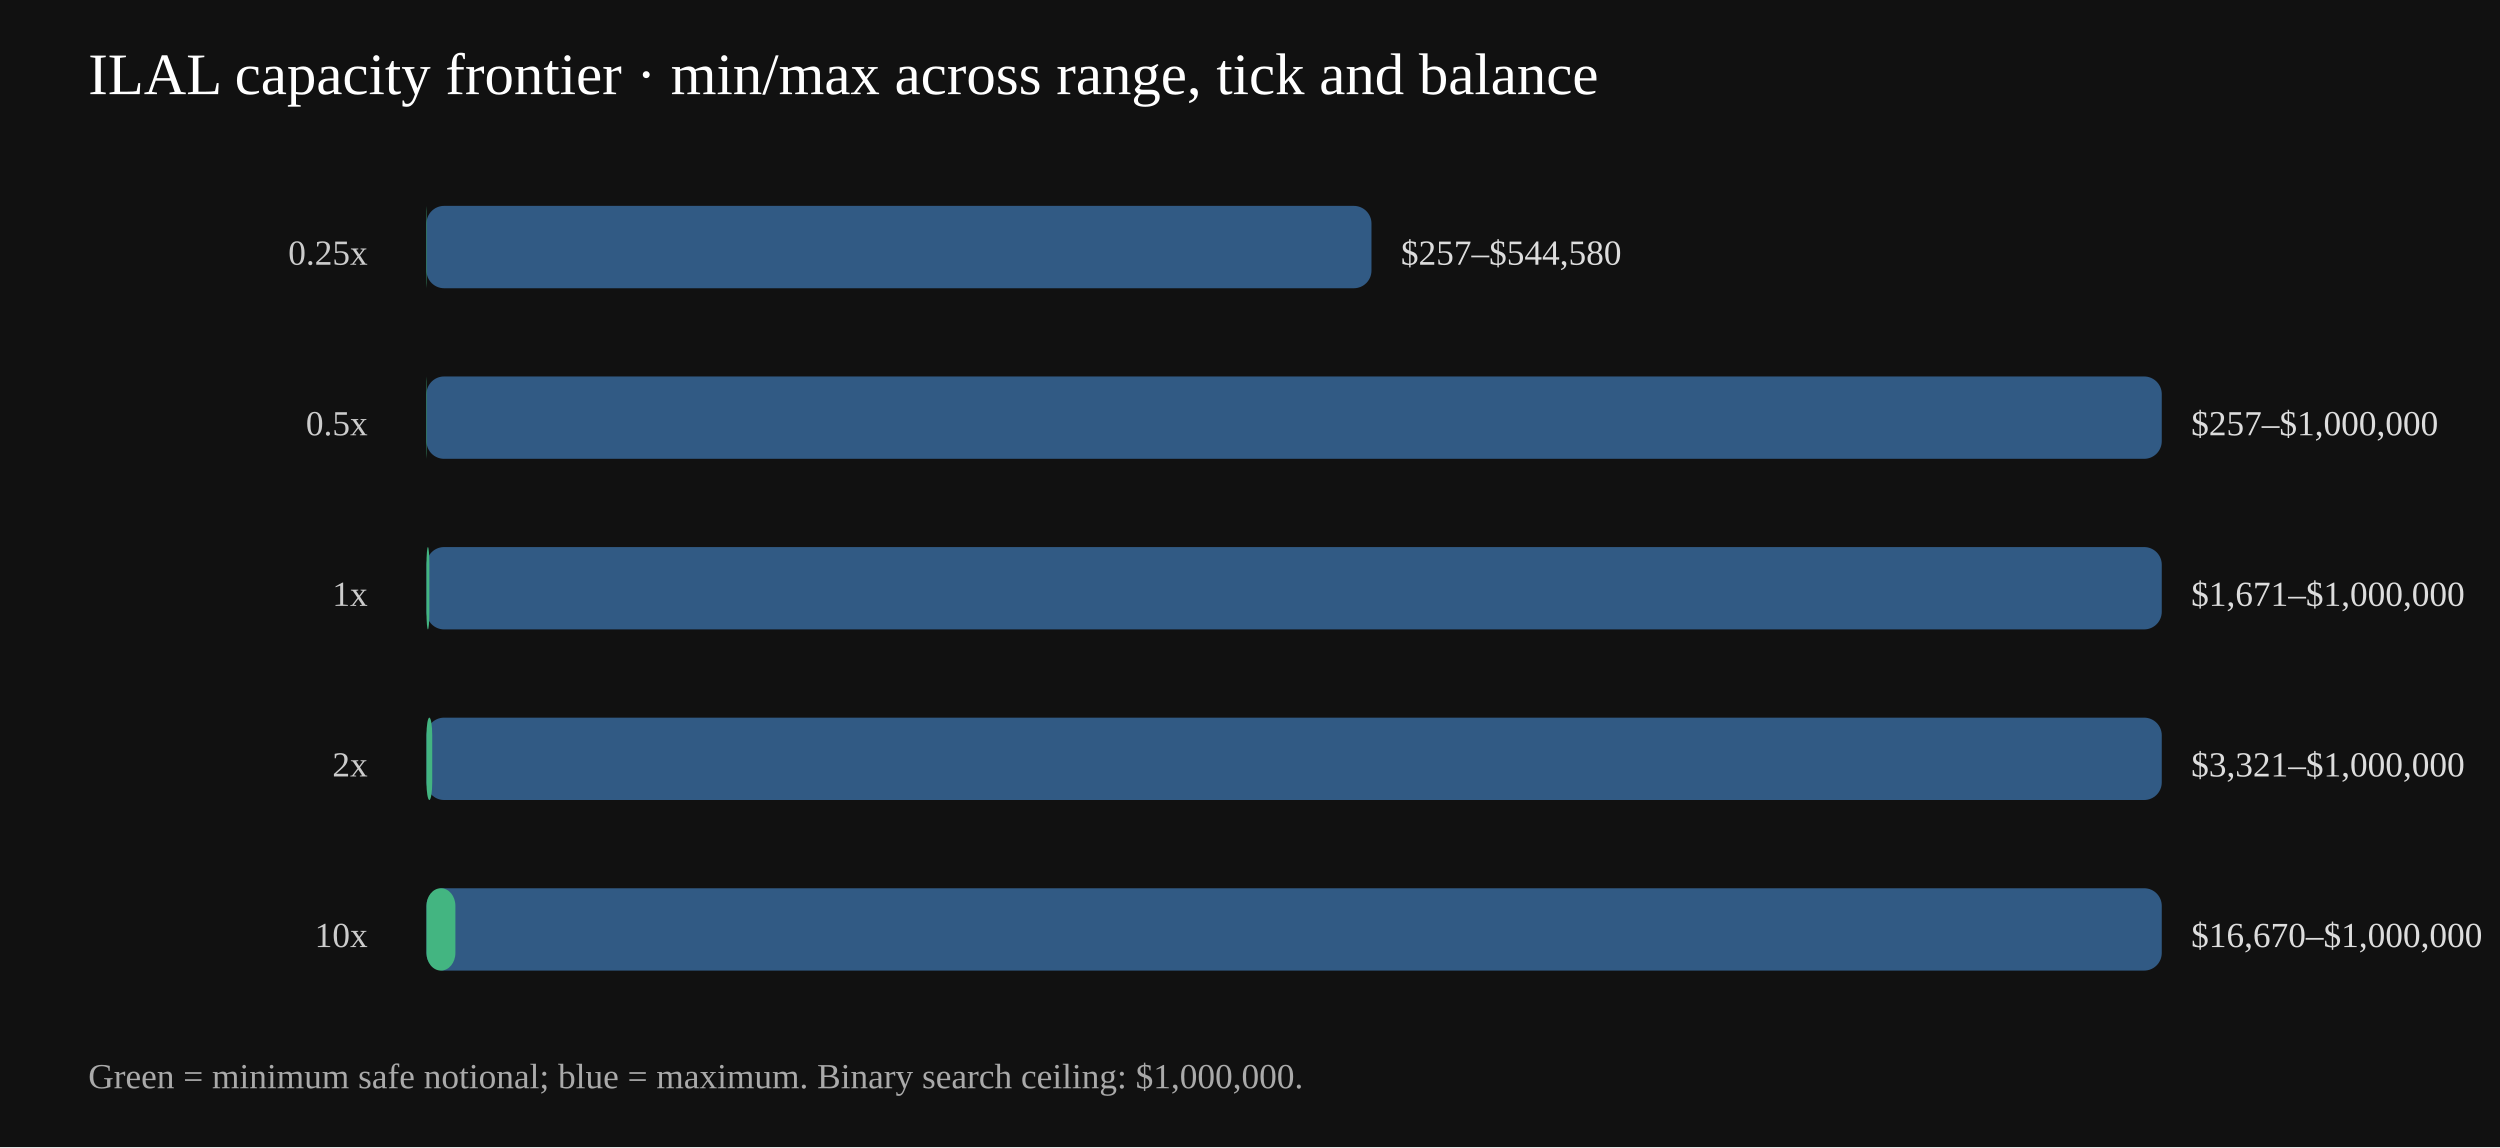
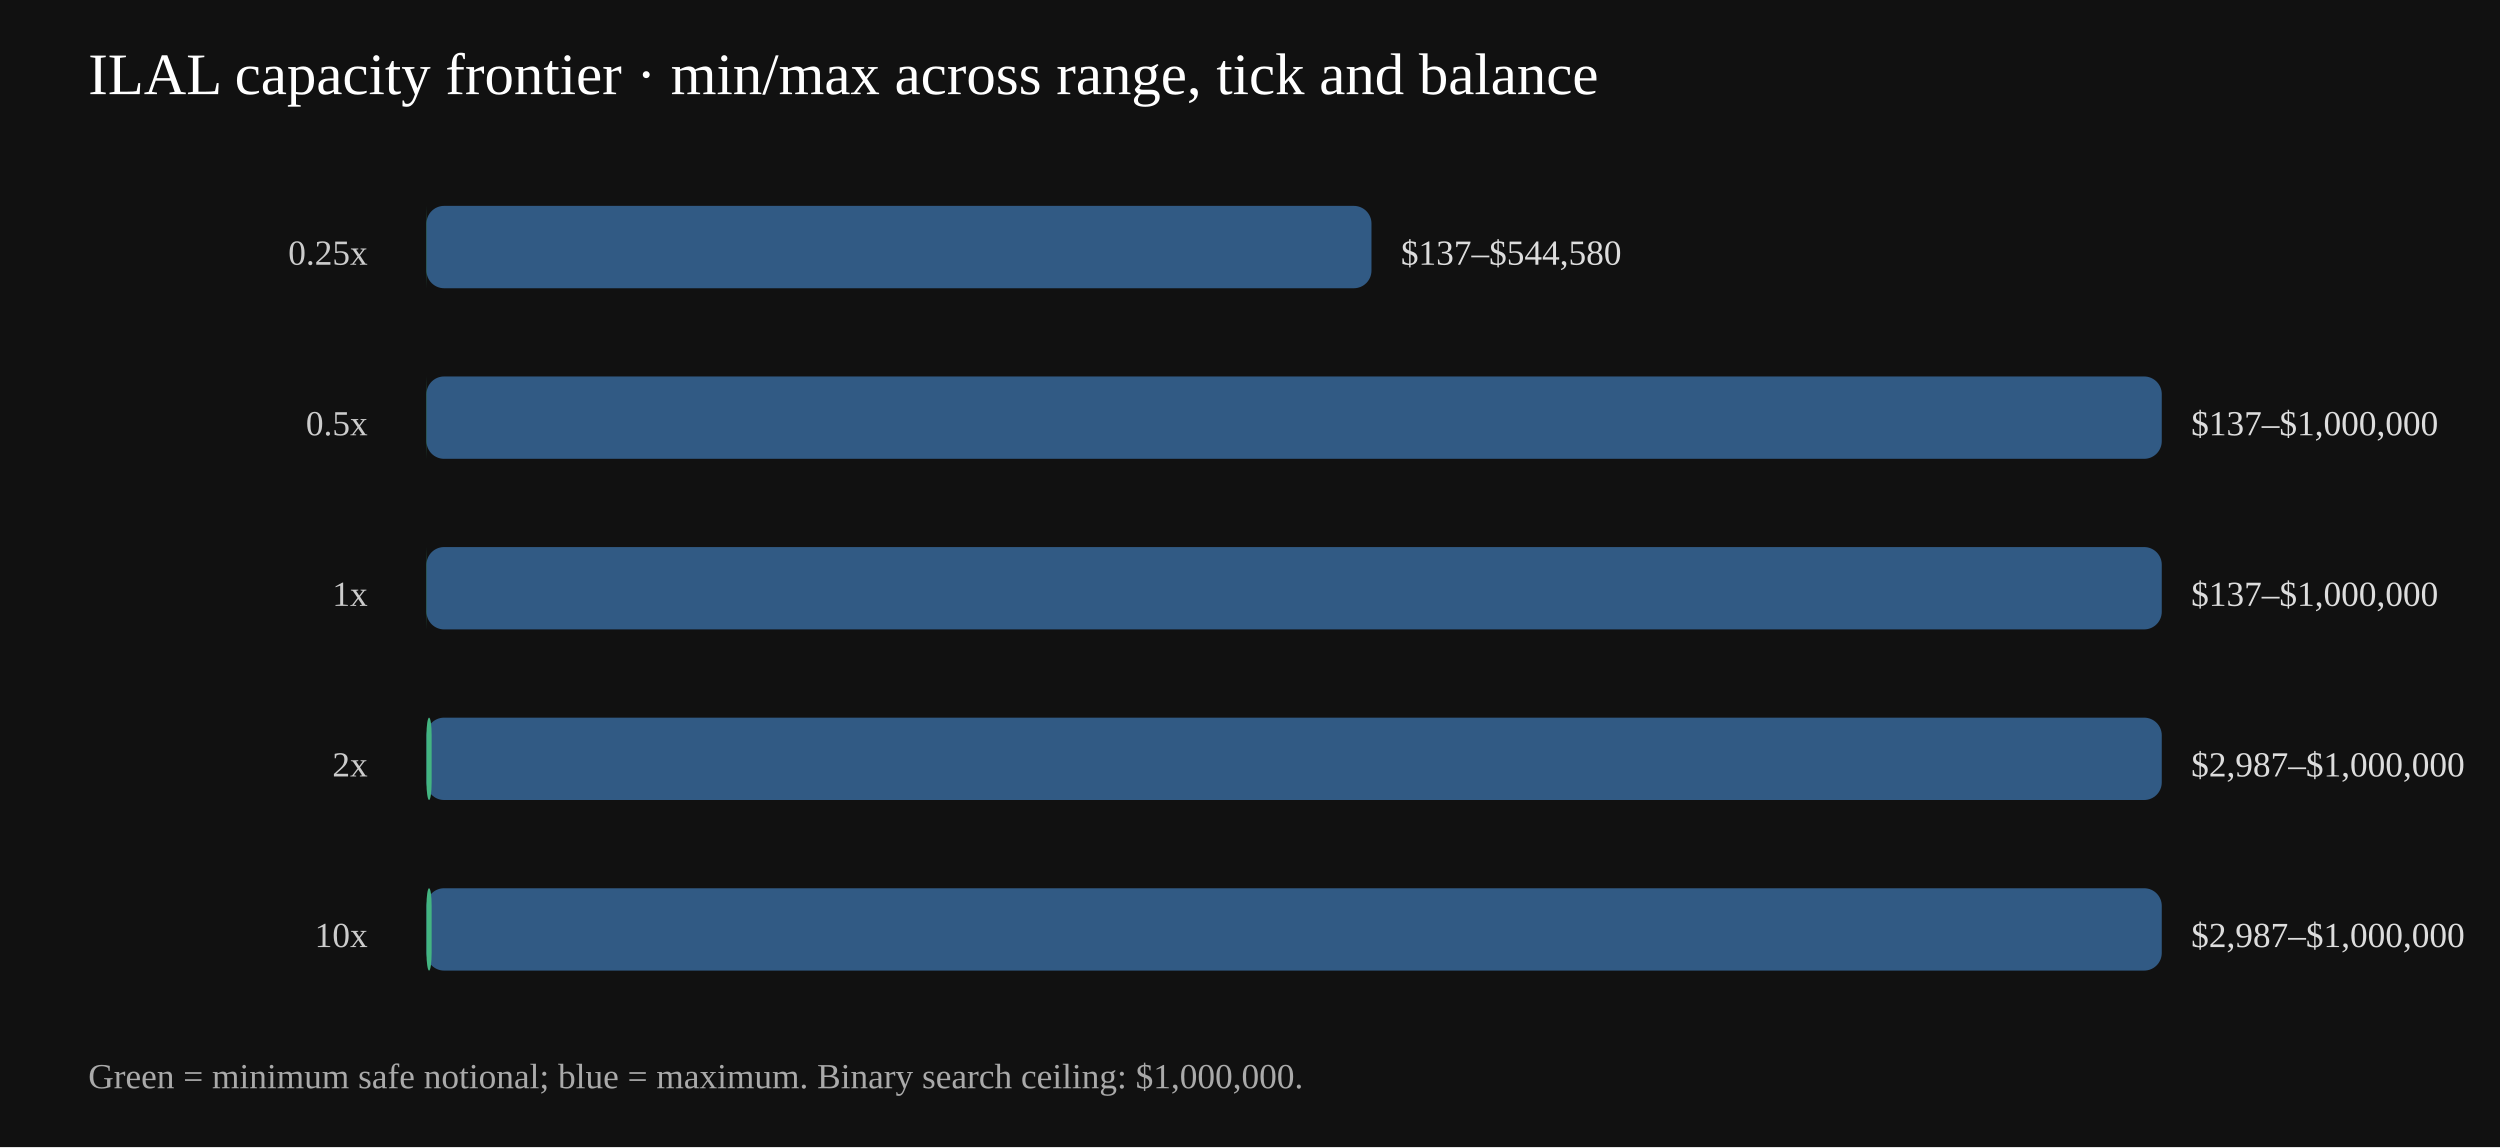
<svg xmlns="http://www.w3.org/2000/svg" width="850" height="390" viewBox="0 0 850 390">
  <rect width="850" height="390" fill="#111" />
  <text x="30" y="32" fill="white" font-size="20">ILAL capacity frontier · min/max across range, tick and balance</text>
  <text x="125" y="90" text-anchor="end" fill="#ccc">0.25x</text>
  <rect x="145" y="70" width="321.302" height="28" rx="6" fill="#315a84" />
-   <rect x="145" y="70" width="0.152" height="28" rx="6" fill="#43b581" />
-   <text x="476.302" y="90" fill="#ddd" font-size="12">$257–$544,580</text>
+   <rect x="145" y="70" width="0.081" height="28" rx="6" fill="#43b581" />
+   <text x="476.302" y="90" fill="#ddd" font-size="12">$137–$544,580</text>
  <text x="125" y="148" text-anchor="end" fill="#ccc">0.5x</text>
  <rect x="145" y="128" width="590" height="28" rx="6" fill="#315a84" />
-   <rect x="145" y="128" width="0.152" height="28" rx="6" fill="#43b581" />
-   <text x="745" y="148" fill="#ddd" font-size="12">$257–$1,000,000</text>
+   <rect x="145" y="128" width="0.081" height="28" rx="6" fill="#43b581" />
+   <text x="745" y="148" fill="#ddd" font-size="12">$137–$1,000,000</text>
  <text x="125" y="206" text-anchor="end" fill="#ccc">1x</text>
  <rect x="145" y="186" width="590" height="28" rx="6" fill="#315a84" />
-   <rect x="145" y="186" width="0.986" height="28" rx="6" fill="#43b581" />
-   <text x="745" y="206" fill="#ddd" font-size="12">$1,671–$1,000,000</text>
+   <rect x="145" y="186" width="0.081" height="28" rx="6" fill="#43b581" />
+   <text x="745" y="206" fill="#ddd" font-size="12">$137–$1,000,000</text>
  <text x="125" y="264" text-anchor="end" fill="#ccc">2x</text>
  <rect x="145" y="244" width="590" height="28" rx="6" fill="#315a84" />
-   <rect x="145" y="244" width="1.959" height="28" rx="6" fill="#43b581" />
-   <text x="745" y="264" fill="#ddd" font-size="12">$3,321–$1,000,000</text>
+   <rect x="145" y="244" width="1.762" height="28" rx="6" fill="#43b581" />
+   <text x="745" y="264" fill="#ddd" font-size="12">$2,987–$1,000,000</text>
  <text x="125" y="322" text-anchor="end" fill="#ccc">10x</text>
  <rect x="145" y="302" width="590" height="28" rx="6" fill="#315a84" />
-   <rect x="145" y="302" width="9.835" height="28" rx="6" fill="#43b581" />
-   <text x="745" y="322" fill="#ddd" font-size="12">$16,670–$1,000,000</text>
+   <rect x="145" y="302" width="1.762" height="28" rx="6" fill="#43b581" />
+   <text x="745" y="322" fill="#ddd" font-size="12">$2,987–$1,000,000</text>
  <text x="30" y="370" fill="#aaa" font-size="12">Green = minimum safe notional; blue = maximum. Binary search ceiling: $1,000,000.</text>
</svg>
